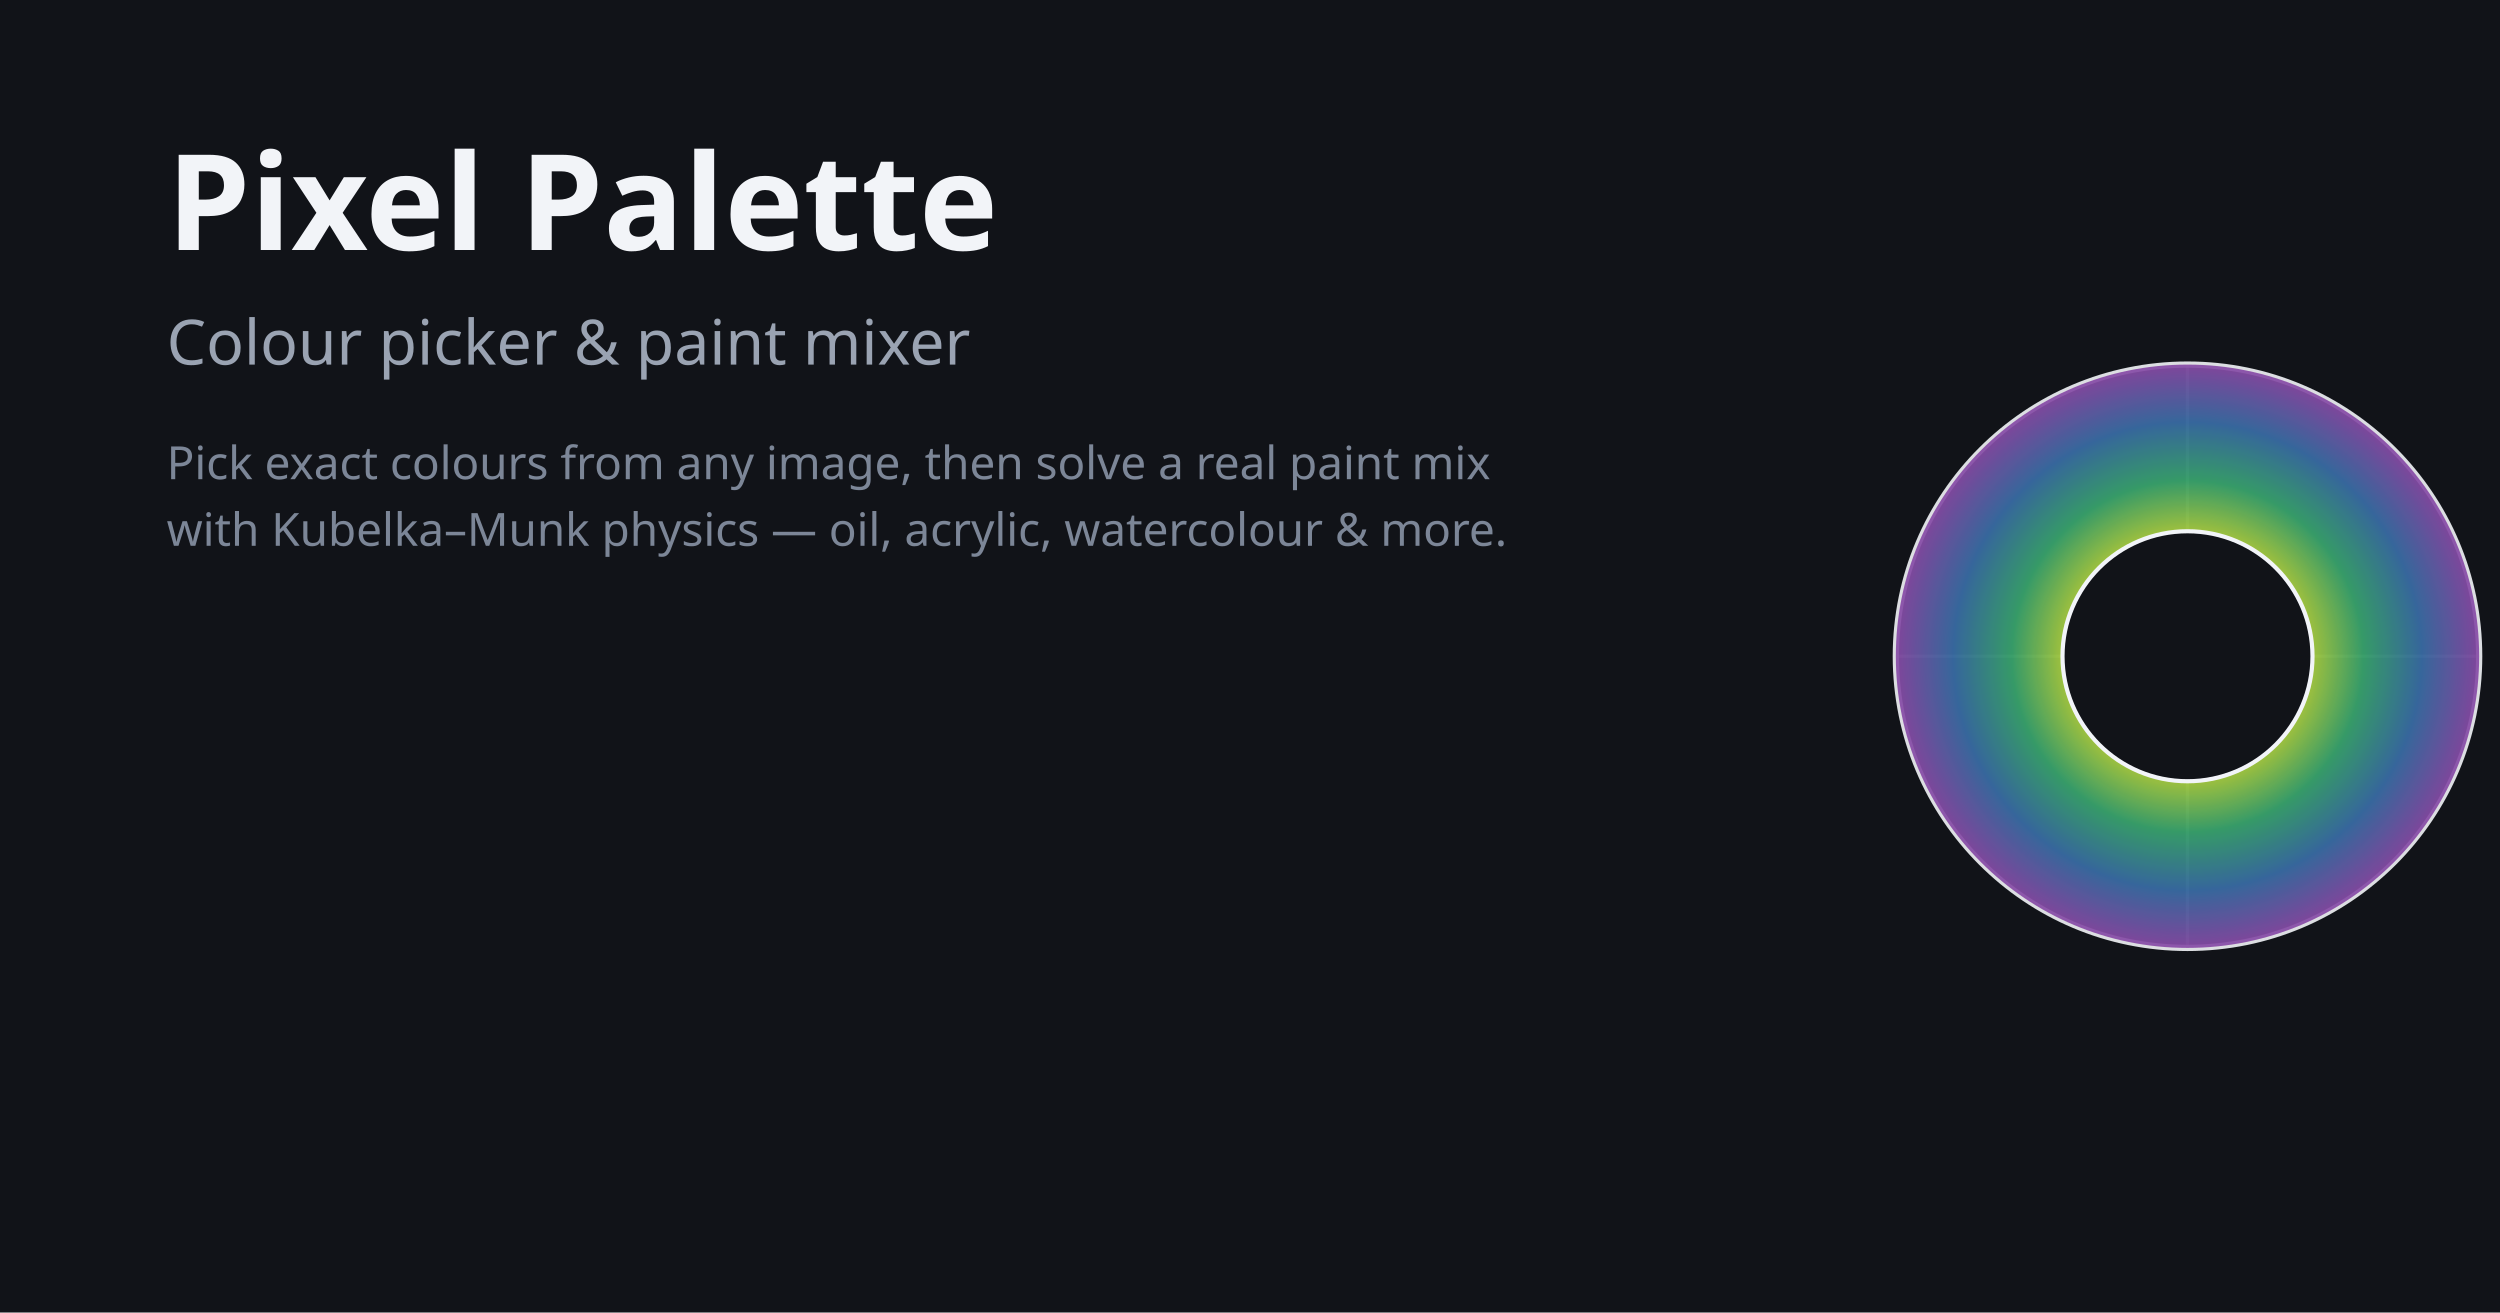
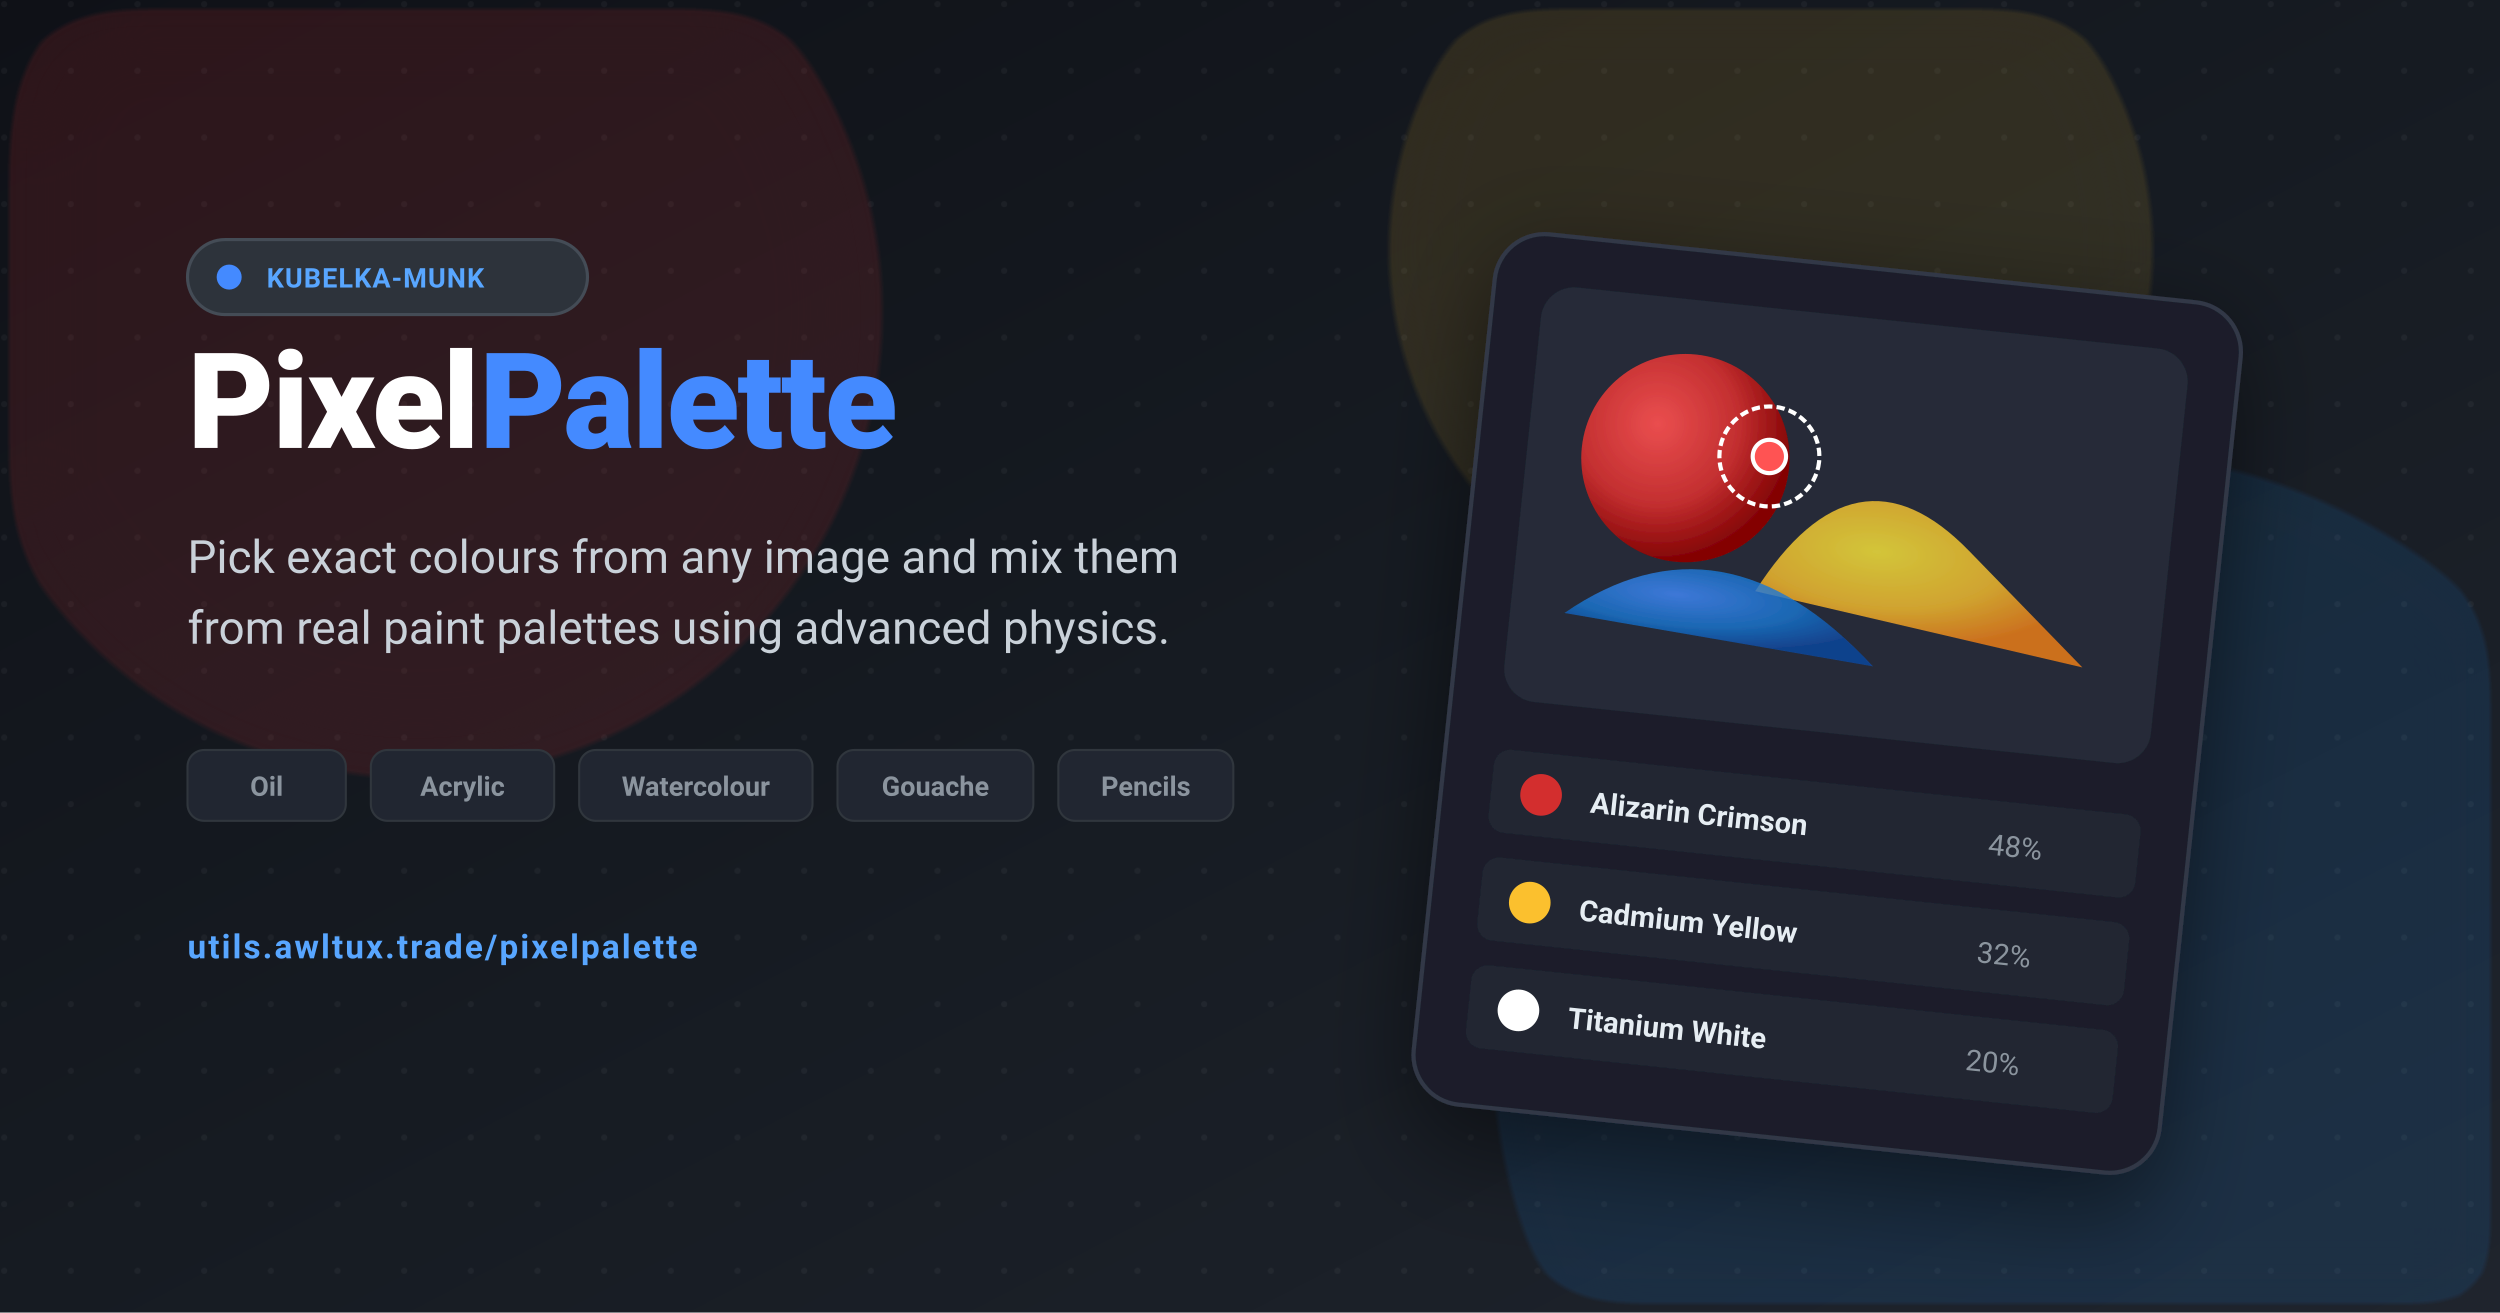
<svg xmlns="http://www.w3.org/2000/svg" viewBox="0 0 1200 630" width="1200" height="630">
-   <rect width="1200" height="630" fill="#111318" />
-   <text x="80" y="120" font-family="system-ui, sans-serif" font-size="64" font-weight="700" fill="#f2f4f8">Pixel Palette</text>
-   <text x="80" y="175" font-family="system-ui, sans-serif" font-size="30" fill="#9aa3b2">Colour picker &amp; paint mixer</text>
-   <text x="80" y="230" font-family="system-ui, sans-serif" font-size="22" fill="#7c8697">Pick exact colours from any image, then solve a real paint mix</text>
-   <text x="80" y="262" font-family="system-ui, sans-serif" font-size="22" fill="#7c8697">with Kubelka–Munk physics — oil, acrylic, watercolour &amp; more.</text>
-   <g transform="translate(1050,315)">
-     <circle r="140" fill="none" stroke="#f2f4f8" stroke-width="3" opacity="0.9" />
-     <path d="M0,-140 L0,140 Z" stroke="#f2f4f8" stroke-width="1.5" opacity="0.25" />
-     <path d="M-140,0 L140,0 Z" stroke="#f2f4f8" stroke-width="1.5" opacity="0.25" />
-     <circle r="140" fill="url(#wheel)" opacity="0.92" />
-     <circle r="60" fill="#111318" stroke="#f2f4f8" stroke-width="2" />
-     <circle r="60" fill="none" stroke="#f2f4f8" stroke-width="1.5" opacity="0.25" />
+   <defs>
+     <linearGradient id="bgGrad" x1="0%" y1="0%" x2="100%" y2="100%">
+       <stop offset="0%" stop-color="#0F1117" />
+       <stop offset="50%" stop-color="#161B22" />
+       <stop offset="100%" stop-color="#1F242D" />
+     </linearGradient>
+     <radialGradient id="paintRed" cx="35%" cy="35%" r="65%">
+       <stop offset="0%" stop-color="#FF5252" />
+       <stop offset="60%" stop-color="#D32F2F" />
+       <stop offset="100%" stop-color="#8E0000" />
+     </radialGradient>
+     <radialGradient id="paintBlue" cx="35%" cy="35%" r="65%">
+       <stop offset="0%" stop-color="#448AFF" />
+       <stop offset="60%" stop-color="#1976D2" />
+       <stop offset="100%" stop-color="#0D47A1" />
+     </radialGradient>
+     <radialGradient id="paintYellow" cx="35%" cy="35%" r="65%">
+       <stop offset="0%" stop-color="#FFEB3B" />
+       <stop offset="60%" stop-color="#FBC02D" />
+       <stop offset="100%" stop-color="#F57F17" />
+     </radialGradient>
+     <radialGradient id="paintGreen" cx="35%" cy="35%" r="65%">
+       <stop offset="0%" stop-color="#69F0AE" />
+       <stop offset="60%" stop-color="#00C853" />
+       <stop offset="100%" stop-color="#00695C" />
+     </radialGradient>
+     <filter id="glassBlur" x="-10%" y="-10%" width="120%" height="120%">
+       <feGaussianBlur stdDeviation="20" />
+       <feColorMatrix type="matrix" values="1 0 0 0 0  0 1 0 0 0  0 0 1 0 0  0 0 0 18 -7" />
+     </filter>
+     <filter id="dropShadow" x="-10%" y="-10%" width="130%" height="130%">
+       <feDropShadow dx="0" dy="16" stdDeviation="24" flood-color="#000000" flood-opacity="0.5" />
+     </filter>
+     <filter id="glow" x="-20%" y="-20%" width="140%" height="140%">
+       <feGaussianBlur stdDeviation="12" result="blur" />
+       <feComposite in="SourceGraphic" in2="blur" operator="over" />
+     </filter>
+     <pattern id="dotGrid" x="0" y="0" width="32" height="32" patternUnits="userSpaceOnUse">
+       <circle cx="2" cy="2" r="1.5" fill="#ffffff" fill-opacity="0.04" />
+     </pattern>
+   </defs>
+   <rect width="1200" height="630" fill="url(#bgGrad)" />
+   <rect width="1200" height="630" fill="url(#dotGrid)" />
+   <circle cx="200" cy="150" r="220" fill="#D32F2F" opacity="0.15" filter="url(#glassBlur)" />
+   <circle cx="1000" cy="500" r="280" fill="#1976D2" opacity="0.15" filter="url(#glassBlur)" />
+   <circle cx="850" cy="120" r="180" fill="#FBC02D" opacity="0.12" filter="url(#glassBlur)" />
+   <g transform="translate(720, 110) rotate(6)" filter="url(#dropShadow)">
+     <rect width="360" height="420" rx="24" fill="#1A1F2C" stroke="#323846" stroke-width="2" />
+     <rect x="24" y="24" width="312" height="200" rx="16" fill="#252B37" />
+     <circle cx="100" cy="100" r="50" fill="url(#paintRed)" opacity="0.9" />
+     <path d="M 140 160 Q 180 80 240 130 T 300 180 Z" fill="url(#paintYellow)" opacity="0.8" />
+     <path d="M 50 180 Q 120 120 200 190 Z" fill="url(#paintBlue)" opacity="0.8" />
+     <g transform="translate(140, 95)">
+       <circle cx="0" cy="0" r="24" fill="none" stroke="#FFFFFF" stroke-width="2" stroke-dasharray="4 2" />
+       <circle cx="0" cy="0" r="8" fill="#FF5252" stroke="#FFFFFF" stroke-width="2" />
+     </g>
+     <rect x="24" y="248" width="312" height="40" rx="8" fill="#212631" />
+     <circle cx="48" cy="268" r="10" fill="#D32F2F" />
+     <text x="72" y="274" fill="#E6EDF3" font-family="-apple-system, BlinkMacSystemFont, 'Segoe UI', Roboto, sans-serif" font-size="14" font-weight="600">Alizarin Crimson</text>
+     <text x="290" y="274" fill="#8B949E" font-family="-apple-system, BlinkMacSystemFont, 'Segoe UI', Roboto, sans-serif" font-size="14" text-anchor="end">48%</text>
+     <rect x="24" y="300" width="312" height="40" rx="8" fill="#212631" />
+     <circle cx="48" cy="320" r="10" fill="#FBC02D" />
+     <text x="72" y="326" fill="#E6EDF3" font-family="-apple-system, BlinkMacSystemFont, 'Segoe UI', Roboto, sans-serif" font-size="14" font-weight="600">Cadmium Yellow</text>
+     <text x="290" y="326" fill="#8B949E" font-family="-apple-system, BlinkMacSystemFont, 'Segoe UI', Roboto, sans-serif" font-size="14" text-anchor="end">32%</text>
+     <rect x="24" y="352" width="312" height="40" rx="8" fill="#212631" />
+     <circle cx="48" cy="372" r="10" fill="#FFFFFF" />
+     <text x="72" y="378" fill="#E6EDF3" font-family="-apple-system, BlinkMacSystemFont, 'Segoe UI', Roboto, sans-serif" font-size="14" font-weight="600">Titanium White</text>
+     <text x="290" y="378" fill="#8B949E" font-family="-apple-system, BlinkMacSystemFont, 'Segoe UI', Roboto, sans-serif" font-size="14" text-anchor="end">20%</text>
  </g>
-   <defs>
-     <radialGradient id="wheel">
-       <stop offset="0%" stop-color="#e04a4a" />
-       <stop offset="20%" stop-color="#e0a24a" />
-       <stop offset="40%" stop-color="#bcd63a" />
-       <stop offset="60%" stop-color="#3aa66e" />
-       <stop offset="80%" stop-color="#3a6ea6" />
-       <stop offset="100%" stop-color="#8a4aa6" />
-     </radialGradient>
-   </defs>
+   <g transform="translate(90, 0)">
+     <g transform="translate(0, 115)">
+       <rect width="192" height="36" rx="18" fill="#2D333B" stroke="#444C56" stroke-width="1.5" />
+       <circle cx="20" cy="18" r="6" fill="#448AFF" />
+       <text x="38" y="23" fill="#58A6FF" font-family="-apple-system, BlinkMacSystemFont, 'Segoe UI', Roboto, sans-serif" font-size="13" font-weight="700" letter-spacing="0.5">KUBELKA-MUNK</text>
+     </g>
+     <text x="0" y="215" fill="#FFFFFF" font-family="-apple-system, BlinkMacSystemFont, 'Segoe UI', Roboto, sans-serif" font-size="64" font-weight="800" letter-spacing="-1">
+       Pixel<tspan fill="#448AFF">Palette</tspan>
+     </text>
+     <text x="0" y="275" fill="#C9D1D9" font-family="-apple-system, BlinkMacSystemFont, 'Segoe UI', Roboto, sans-serif" font-size="22" font-weight="400" line-height="1.4">
+       <tspan x="0" dy="0">Pick exact colours from any image and mix them</tspan>
+       <tspan x="0" dy="34">from real paint palettes using advanced physics.</tspan>
+     </text>
+     <g transform="translate(0, 360)">
+       <rect x="0" y="0" width="76" height="34" rx="8" fill="#212631" stroke="#30363D" stroke-width="1" />
+       <text x="38" y="22" fill="#8B949E" font-family="-apple-system, BlinkMacSystemFont, 'Segoe UI', Roboto, sans-serif" font-size="13" font-weight="600" text-anchor="middle">Oil</text>
+       <rect x="88" y="0" width="88" height="34" rx="8" fill="#212631" stroke="#30363D" stroke-width="1" />
+       <text x="132" y="22" fill="#8B949E" font-family="-apple-system, BlinkMacSystemFont, 'Segoe UI', Roboto, sans-serif" font-size="13" font-weight="600" text-anchor="middle">Acrylic</text>
+       <rect x="188" y="0" width="112" height="34" rx="8" fill="#212631" stroke="#30363D" stroke-width="1" />
+       <text x="244" y="22" fill="#8B949E" font-family="-apple-system, BlinkMacSystemFont, 'Segoe UI', Roboto, sans-serif" font-size="13" font-weight="600" text-anchor="middle">Watercolour</text>
+       <rect x="312" y="0" width="94" height="34" rx="8" fill="#212631" stroke="#30363D" stroke-width="1" />
+       <text x="359" y="22" fill="#8B949E" font-family="-apple-system, BlinkMacSystemFont, 'Segoe UI', Roboto, sans-serif" font-size="13" font-weight="600" text-anchor="middle">Gouache</text>
+       <rect x="418" y="0" width="84" height="34" rx="8" fill="#212631" stroke="#30363D" stroke-width="1" />
+       <text x="460" y="22" fill="#8B949E" font-family="-apple-system, BlinkMacSystemFont, 'Segoe UI', Roboto, sans-serif" font-size="13" font-weight="600" text-anchor="middle">Pencils</text>
+     </g>
+     <g transform="translate(0, 460)">
+       <path d="M 0 0 L 24 12 L 0 24 Z" fill="#448AFF" opacity="0" />
+       <text x="0" y="0" fill="#58A6FF" font-family="-apple-system, BlinkMacSystemFont, 'Segoe UI', Roboto, sans-serif" font-size="16" font-weight="700" letter-spacing="1">utils.awltux.trade/pixelpalette</text>
+     </g>
+   </g>
</svg>
